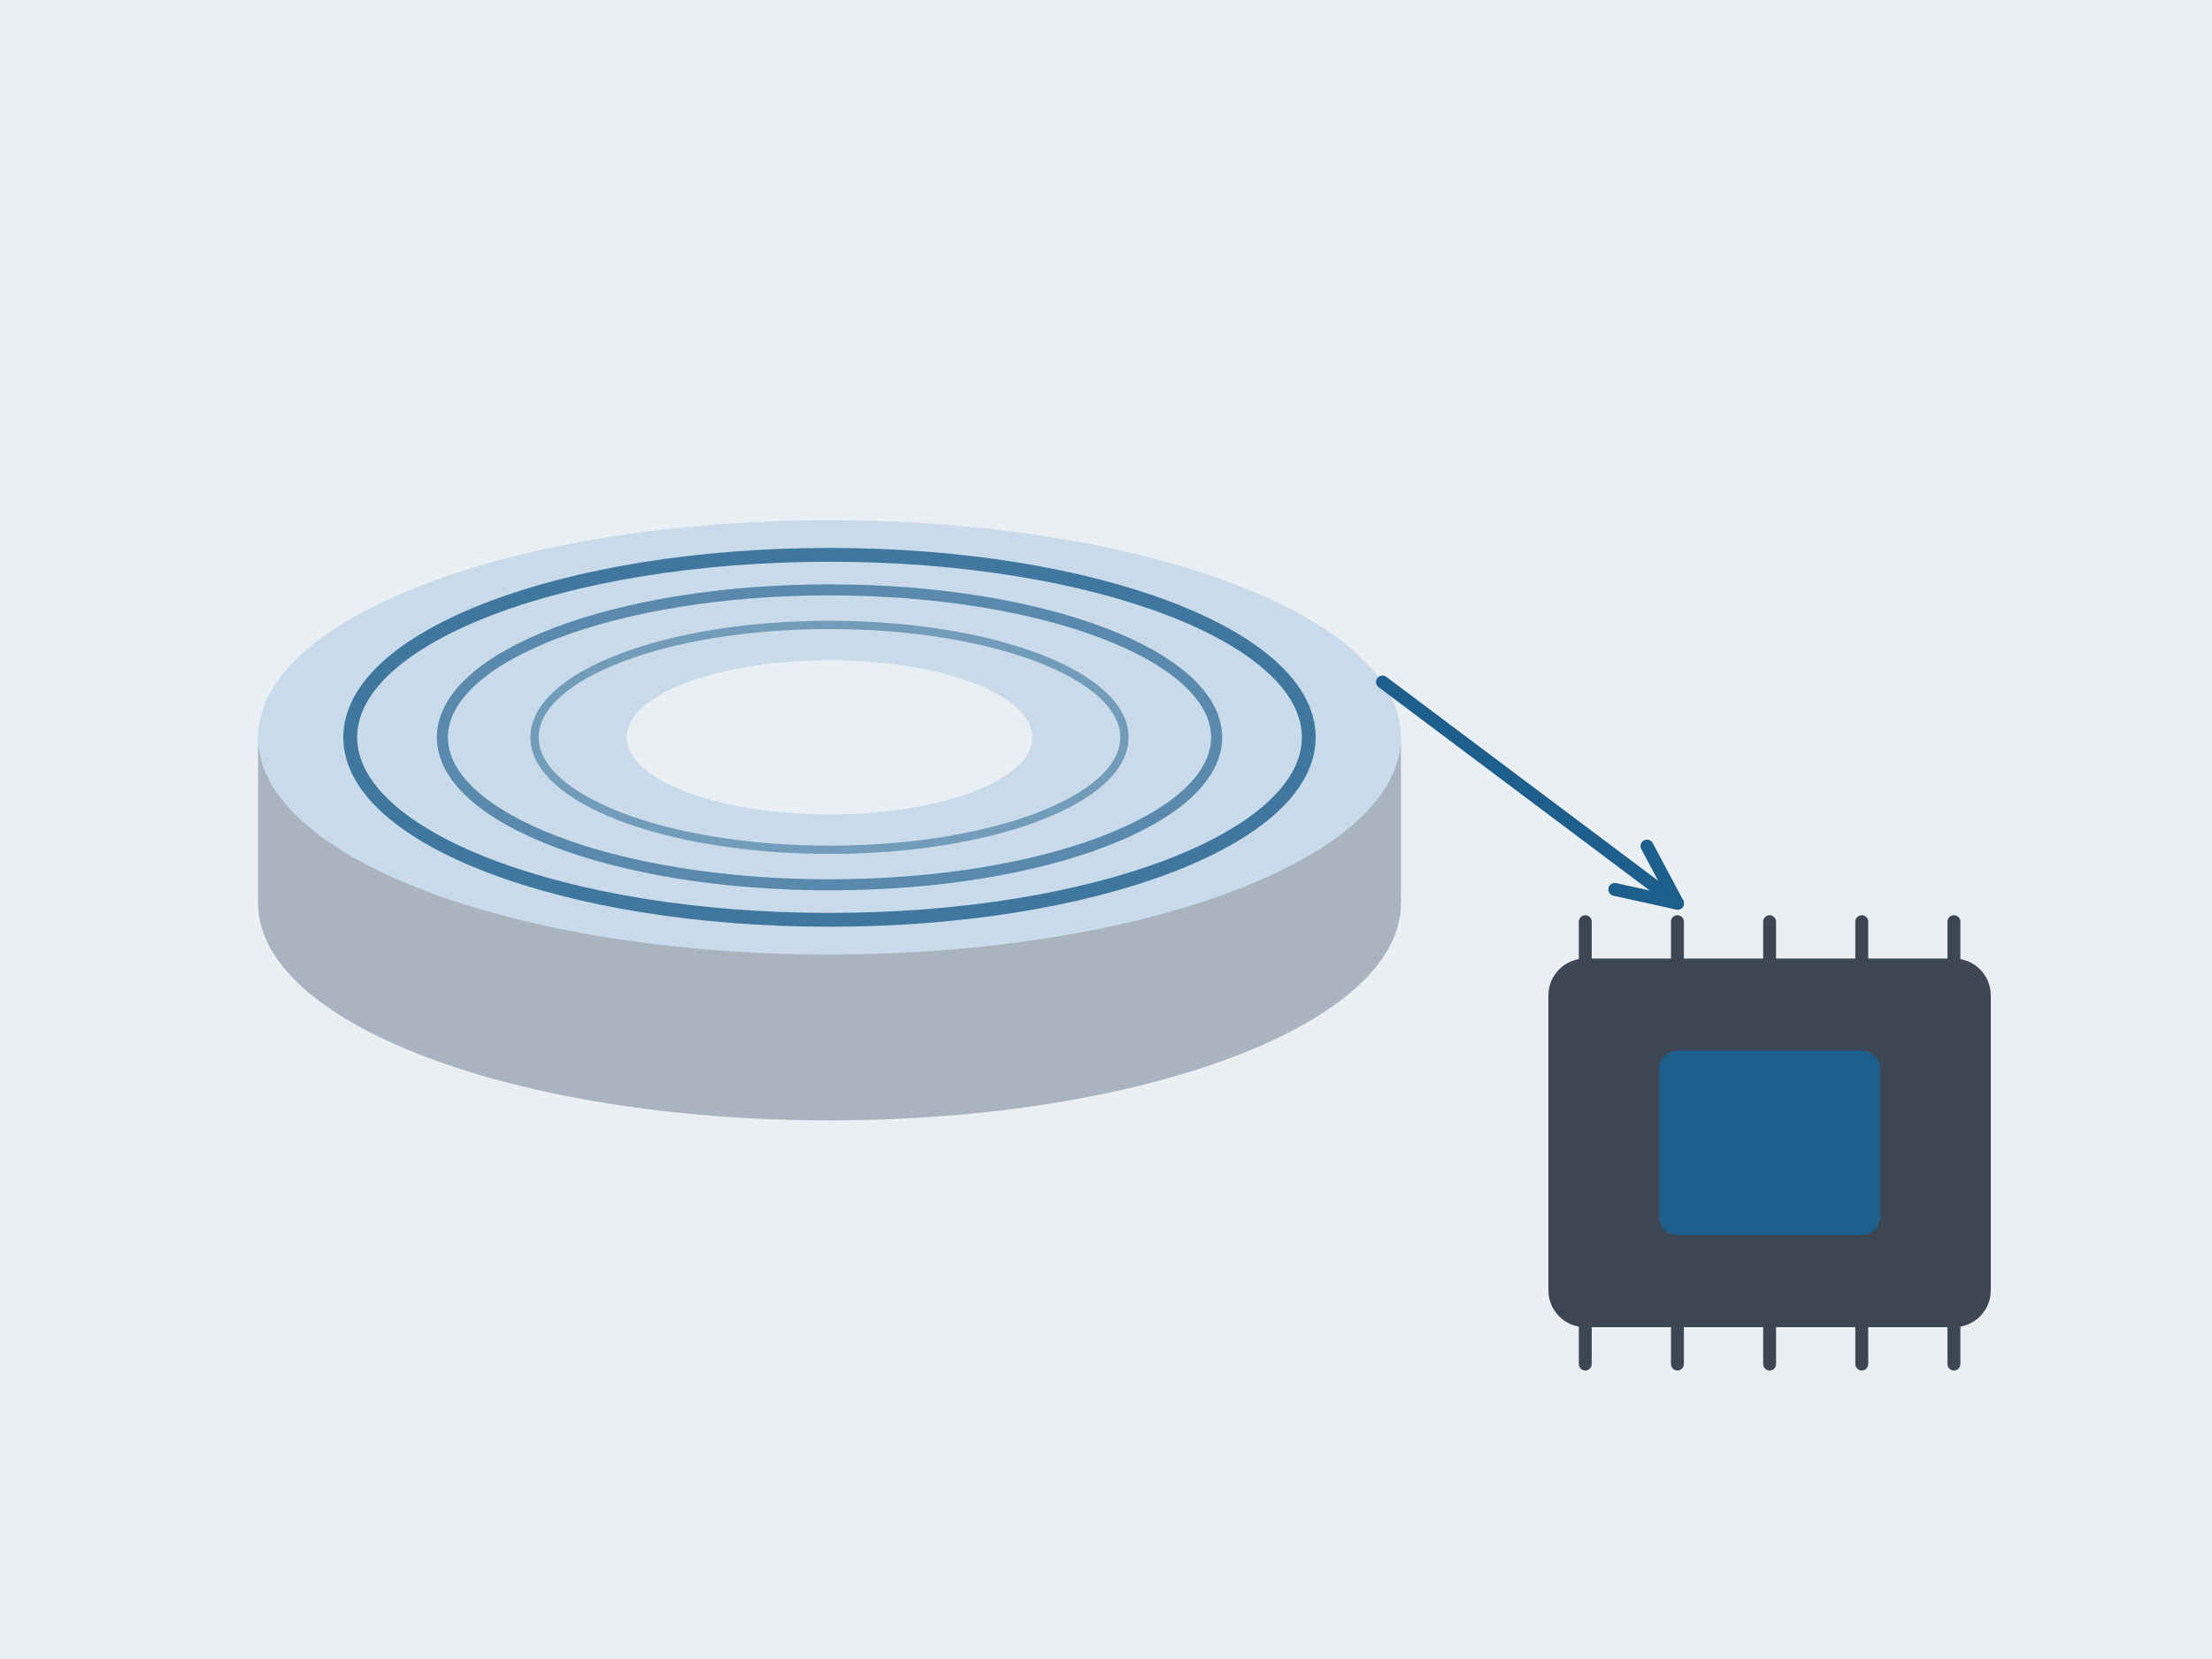
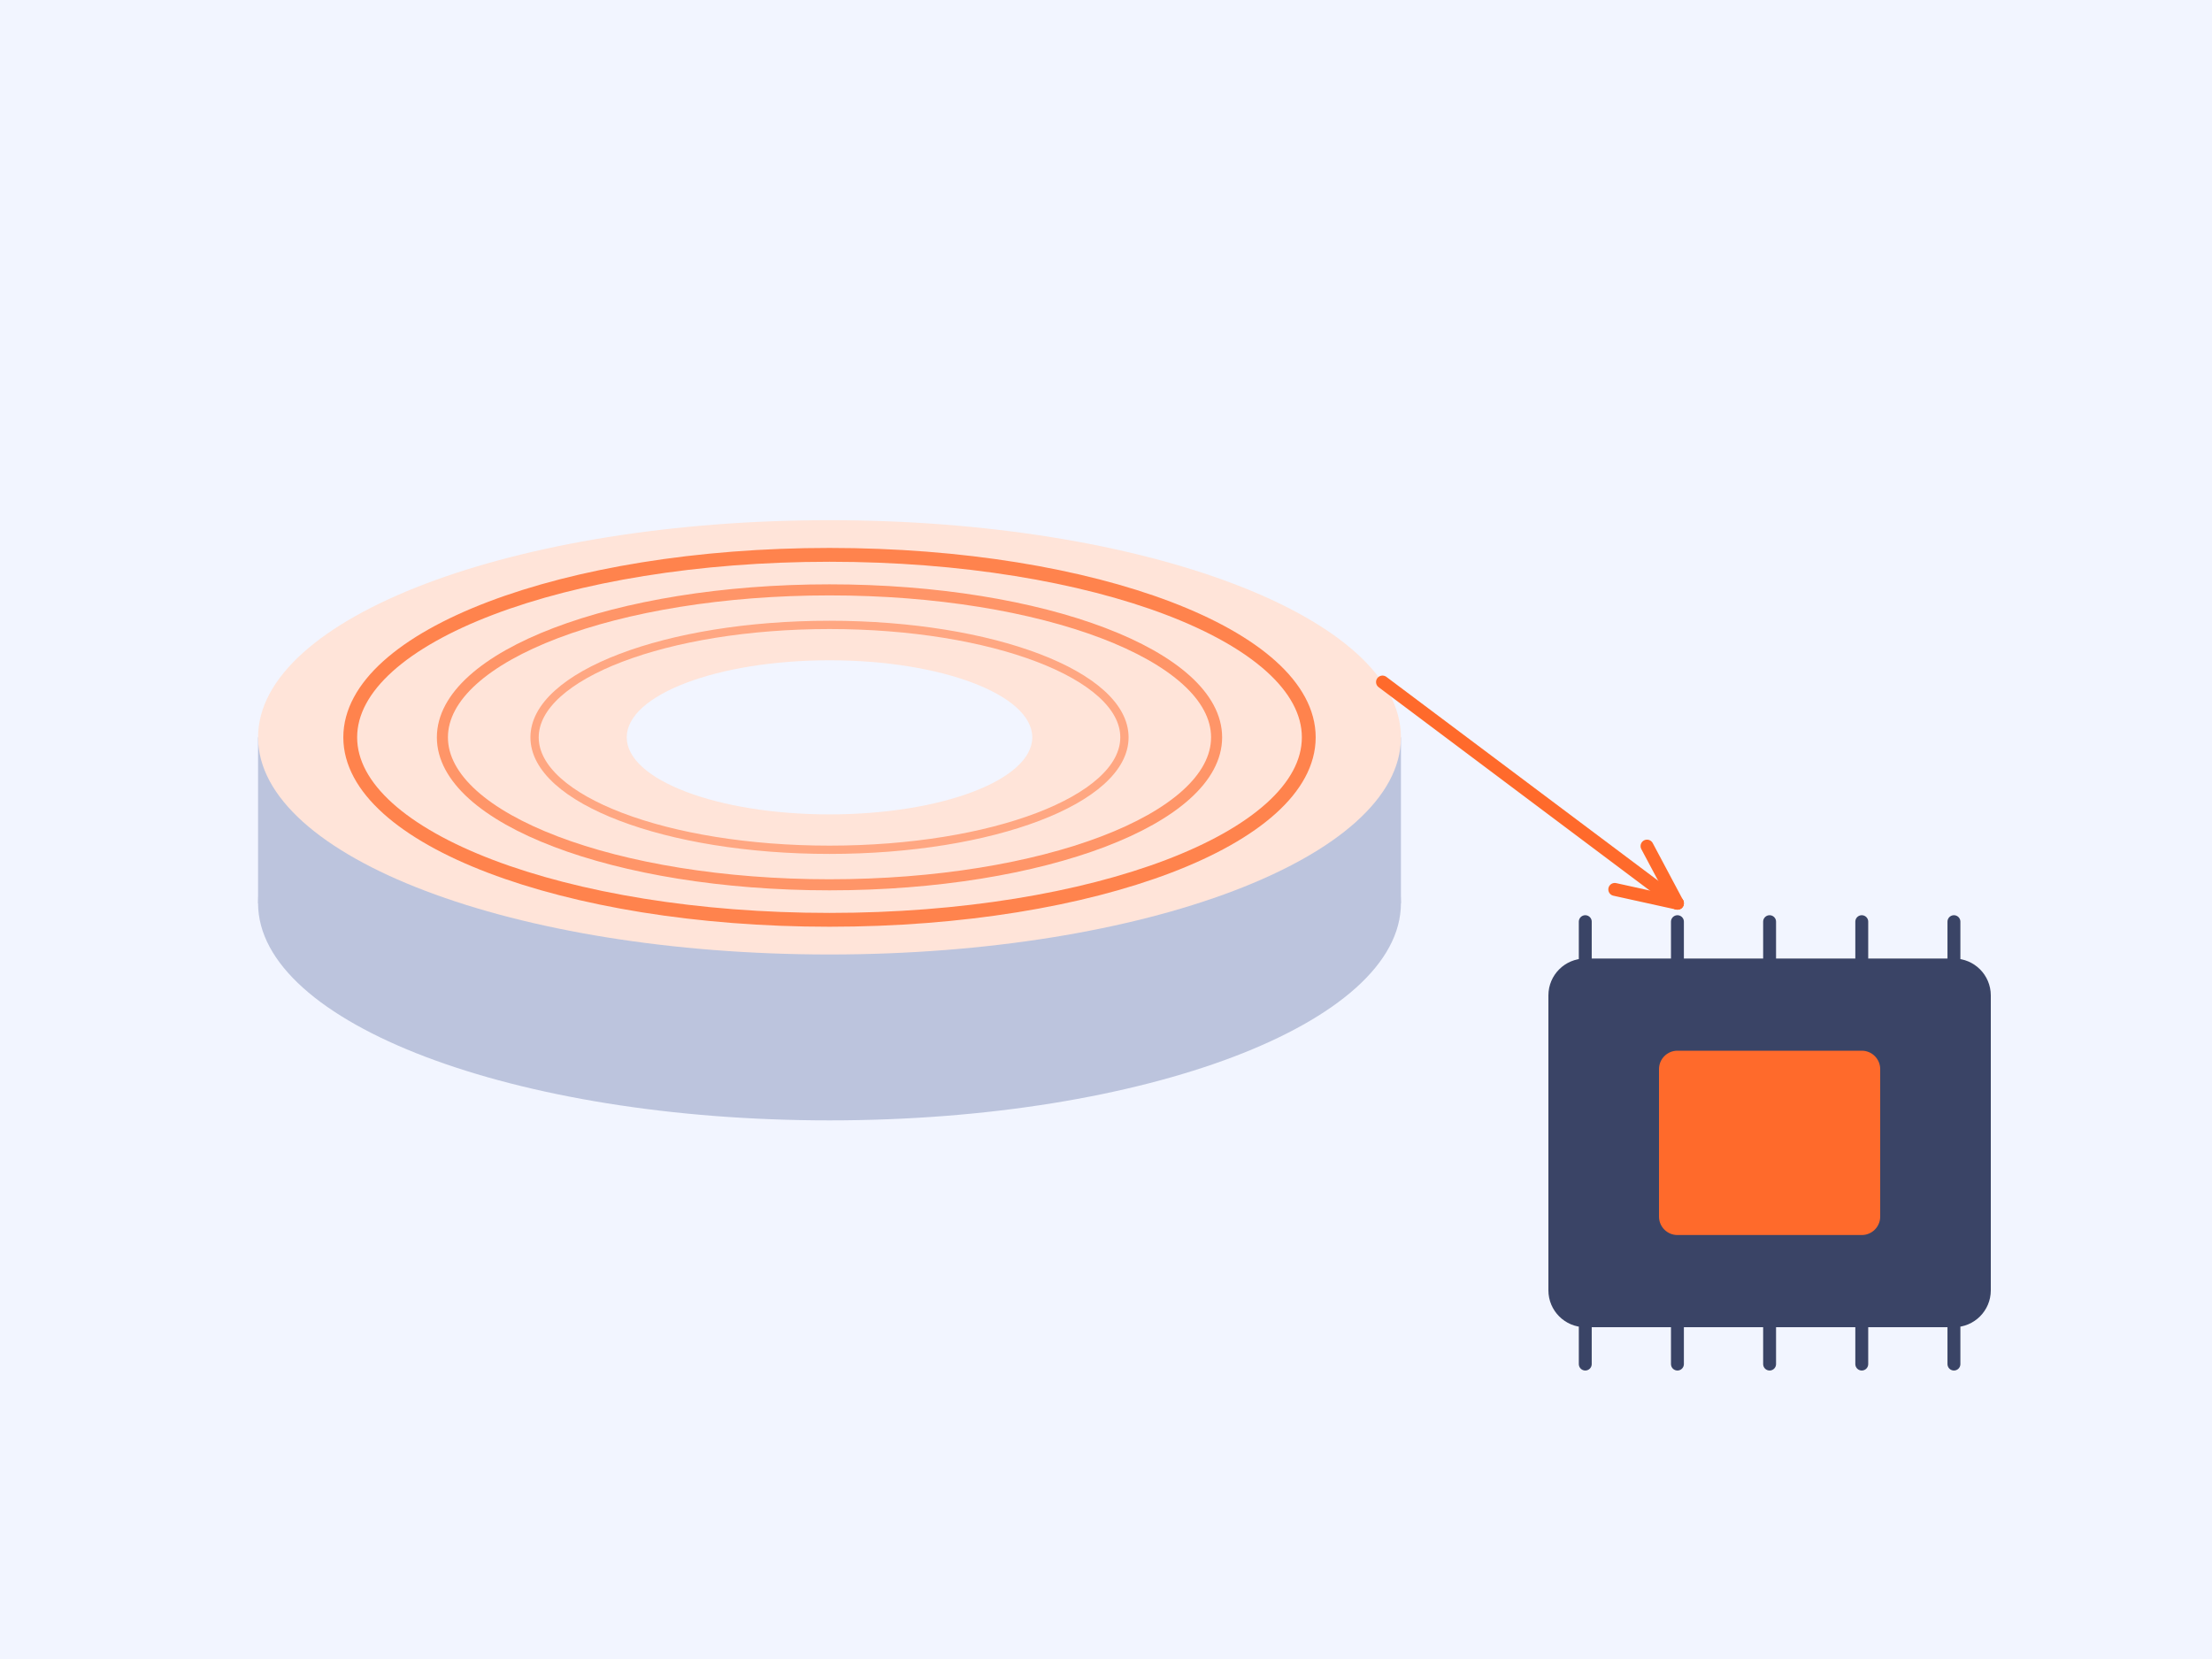
<svg xmlns="http://www.w3.org/2000/svg" viewBox="0 0 240 180">
  <style>
- .bg{fill:#eaeff4}.a{stroke:#1d5e8c;fill:none}.af{fill:#1d5e8c}.s{fill:#c9dbea}.ss{stroke:#c9dbea;fill:none}
- .g{stroke:#a9b4c0;fill:none}.gf{fill:#a9b4c0}.k{stroke:#3d4753;fill:none}.kf{fill:#3d4753}
- .w{stroke:#c98a2e;fill:none}.wf{fill:#c98a2e}.bf{fill:#f7f9fb}
- @media (prefers-color-scheme:dark){.bg{fill:#17202a}.a{stroke:#7db7e3}.af{fill:#7db7e3}.s{fill:#24394d}.ss{stroke:#24394d}
- .g{stroke:#44515f}.gf{fill:#44515f}.k{stroke:#b8c3cf}.kf{fill:#b8c3cf}.w{stroke:#e0a85a}.wf{fill:#e0a85a}.bf{fill:#1e2833}}
+ .bg{fill:#f2f5ff}.a{stroke:#ff6a2b;fill:none}.af{fill:#ff6a2b}.s{fill:#ffe4d9}.ss{stroke:#ffe4d9;fill:none}
+ .g{stroke:#bcc4dd;fill:none}.gf{fill:#bcc4dd}.k{stroke:#3a4466;fill:none}.kf{fill:#3a4466}
+ .w{stroke:#2b59ff;fill:none}.wf{fill:#2b59ff}.bf{fill:#ffffff}
+ @media (prefers-color-scheme:dark){.bg{fill:#111a3a}.a{stroke:#ff9a62}.af{fill:#ff9a62}.s{fill:#4a3944}.ss{stroke:#4a3944}
+ .g{stroke:#34406c}.gf{fill:#34406c}.k{stroke:#c3cbe6}.kf{fill:#c3cbe6}.w{stroke:#7d9bff}.wf{fill:#7d9bff}.bf{fill:#182247}}
text{font:500 11px ui-monospace,Menlo,monospace}
</style>
  <rect width="240" height="180" class="bg" />
  <ellipse cx="90" cy="98" rx="62" ry="23.56" class="gf" />
  <rect x="28.0" y="80.0" width="124.0" height="18.0" rx="0" class="gf" stroke-width="0" />
  <ellipse cx="90" cy="80" rx="62" ry="23.56" class="s" />
  <ellipse cx="90" cy="80" rx="32.0" ry="12.2" class="a" stroke-width="0.9" opacity="0.50" />
  <ellipse cx="90" cy="80" rx="42.0" ry="16.0" class="a" stroke-width="1.2" opacity="0.65" />
  <ellipse cx="90" cy="80" rx="52.0" ry="19.8" class="a" stroke-width="1.5" opacity="0.80" />
  <ellipse cx="90" cy="80" rx="22" ry="8.36" class="bg" />
  <rect x="168.0" y="104.0" width="48.0" height="40.0" rx="4" class="kf" stroke-width="0" />
  <line x1="172.0" y1="100.0" x2="172.0" y2="104.0" class="k" stroke-width="1.4" stroke-linecap="round" />
  <line x1="172.0" y1="144.0" x2="172.0" y2="148.0" class="k" stroke-width="1.4" stroke-linecap="round" />
  <line x1="182.0" y1="100.0" x2="182.0" y2="104.0" class="k" stroke-width="1.4" stroke-linecap="round" />
  <line x1="182.0" y1="144.0" x2="182.0" y2="148.0" class="k" stroke-width="1.4" stroke-linecap="round" />
  <line x1="192.0" y1="100.0" x2="192.0" y2="104.0" class="k" stroke-width="1.4" stroke-linecap="round" />
  <line x1="192.0" y1="144.0" x2="192.0" y2="148.0" class="k" stroke-width="1.4" stroke-linecap="round" />
  <line x1="202.0" y1="100.0" x2="202.0" y2="104.0" class="k" stroke-width="1.4" stroke-linecap="round" />
  <line x1="202.0" y1="144.0" x2="202.0" y2="148.0" class="k" stroke-width="1.4" stroke-linecap="round" />
  <line x1="212.0" y1="100.0" x2="212.0" y2="104.0" class="k" stroke-width="1.4" stroke-linecap="round" />
  <line x1="212.0" y1="144.0" x2="212.0" y2="148.0" class="k" stroke-width="1.4" stroke-linecap="round" />
  <rect x="180.0" y="114.0" width="24.0" height="20.0" rx="2" class="af" stroke-width="0" />
  <line x1="150.0" y1="74.0" x2="182.0" y2="98.0" class="a" stroke-width="1.4" stroke-linecap="round" />
  <line x1="182.0" y1="98.0" x2="178.7" y2="91.8" class="a" stroke-width="1.4" stroke-linecap="round" />
  <line x1="182.0" y1="98.0" x2="175.2" y2="96.5" class="a" stroke-width="1.4" stroke-linecap="round" />
</svg>
